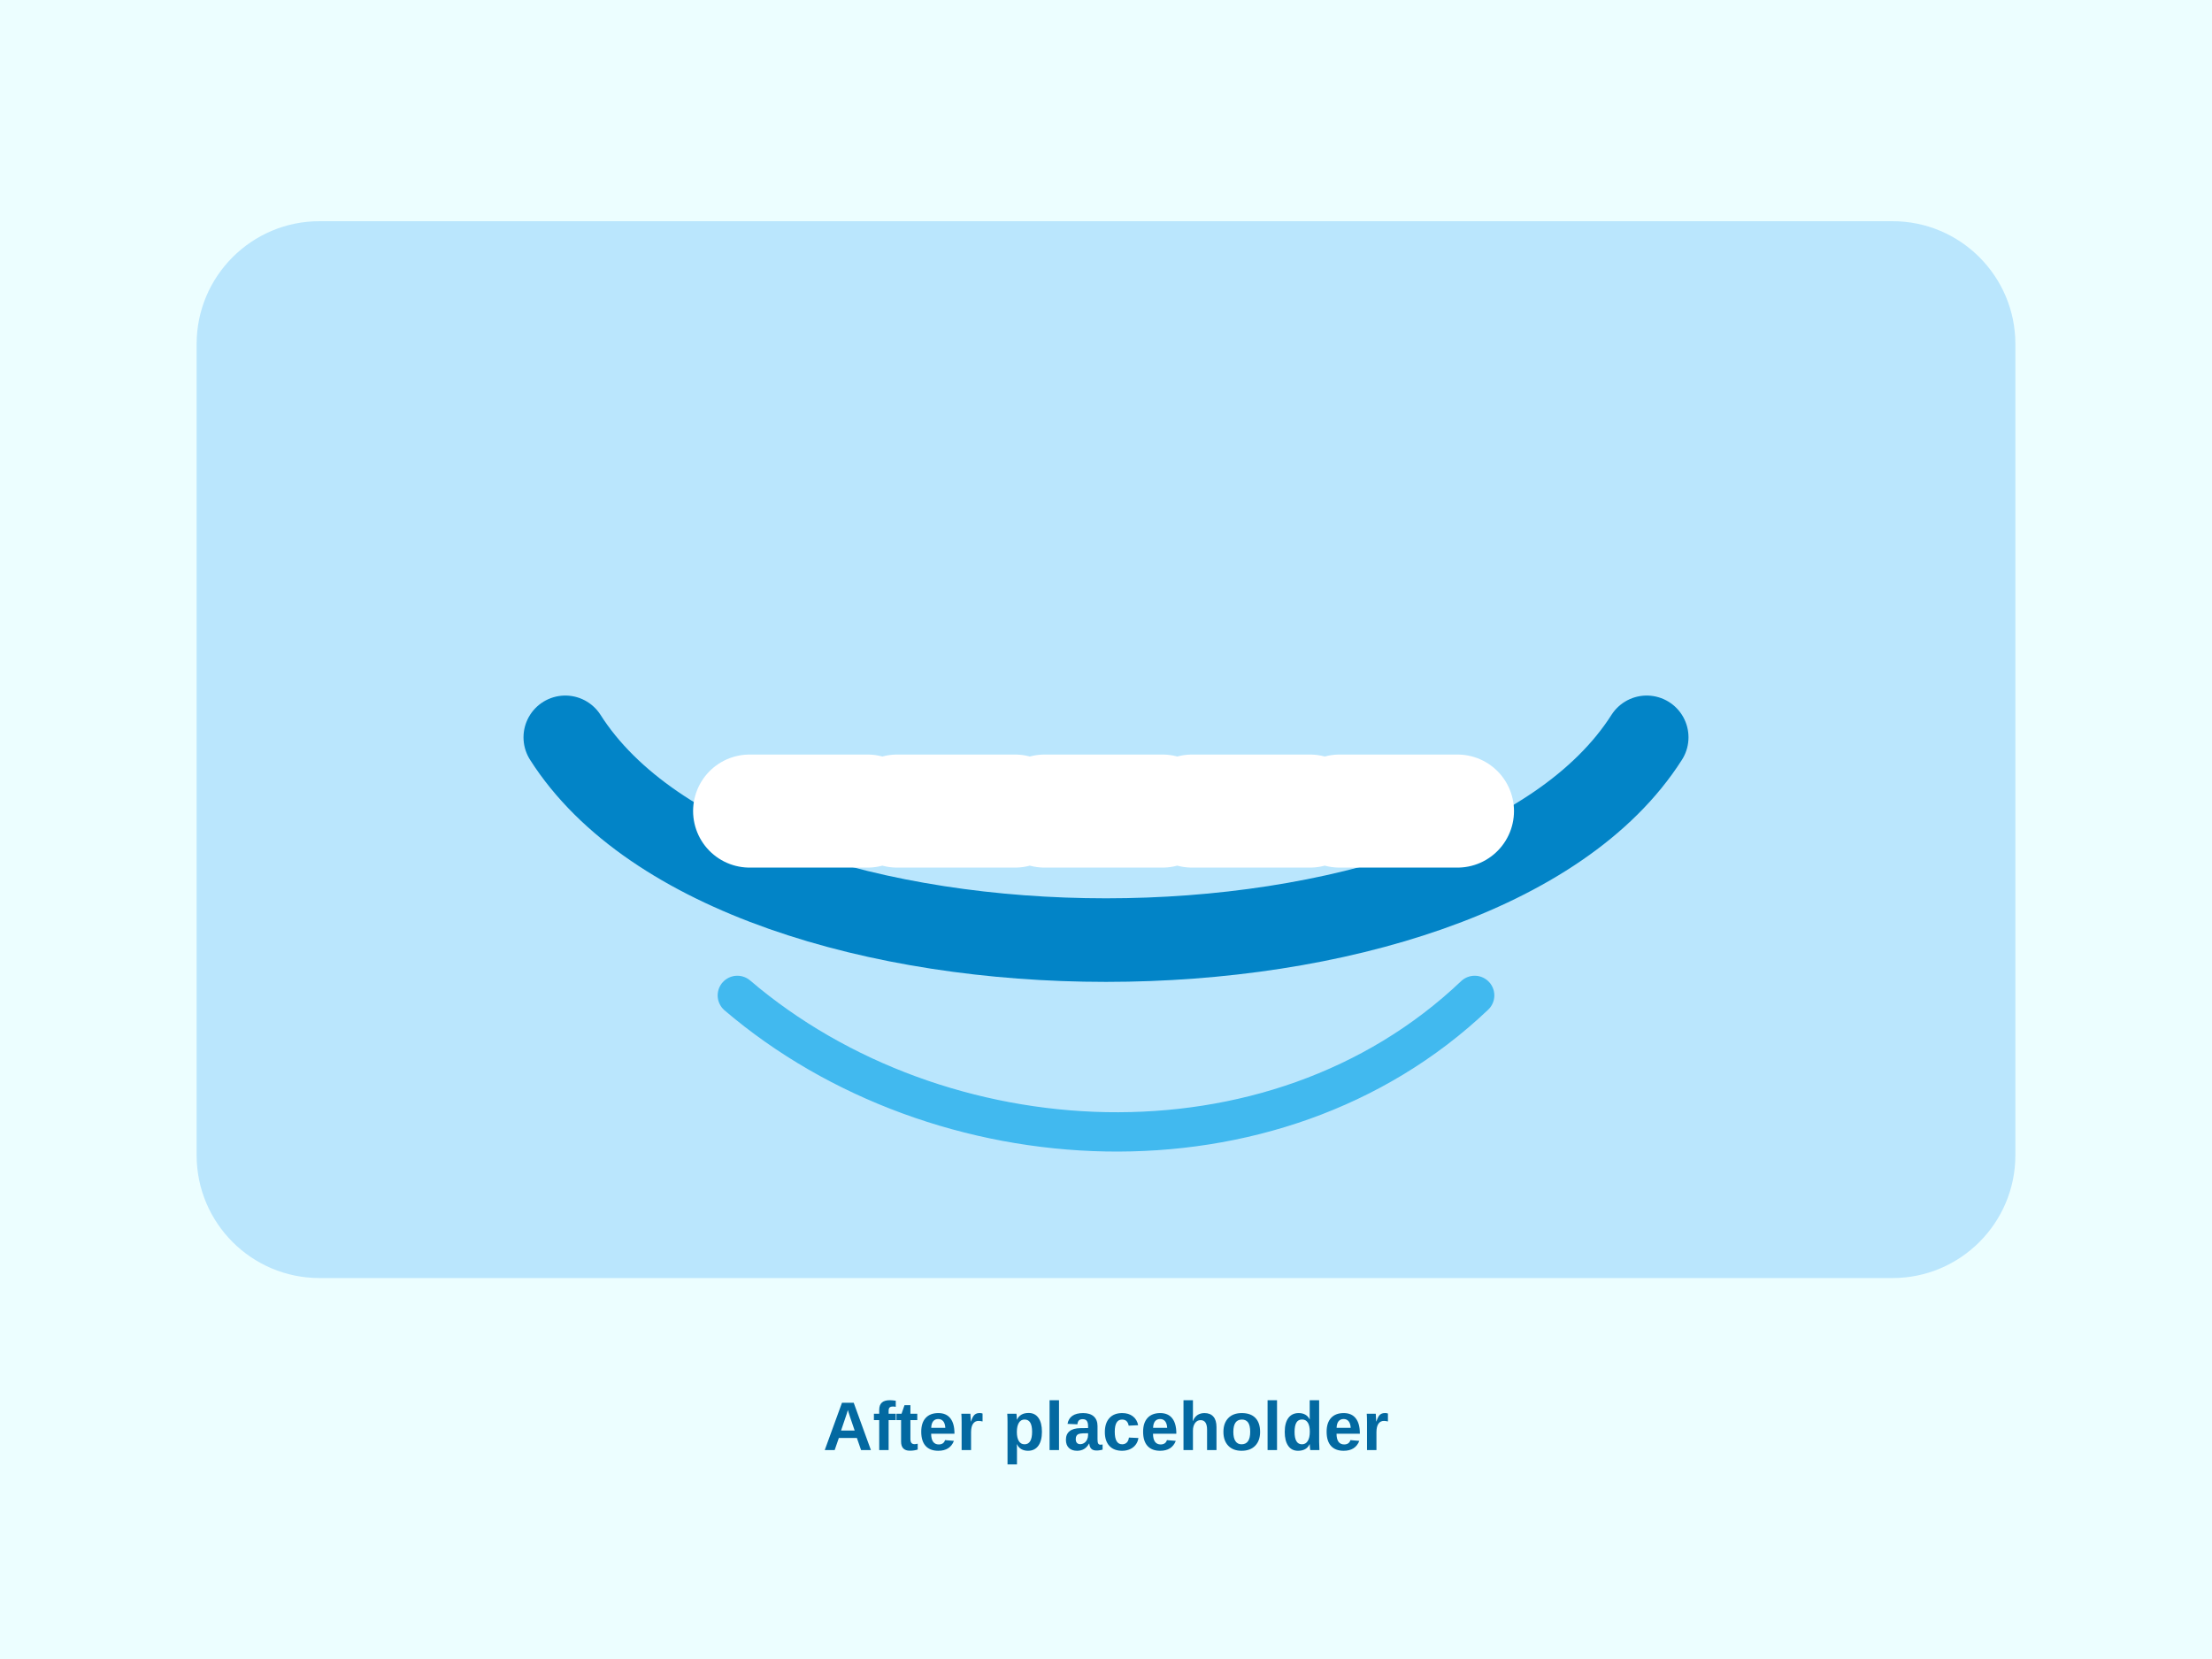
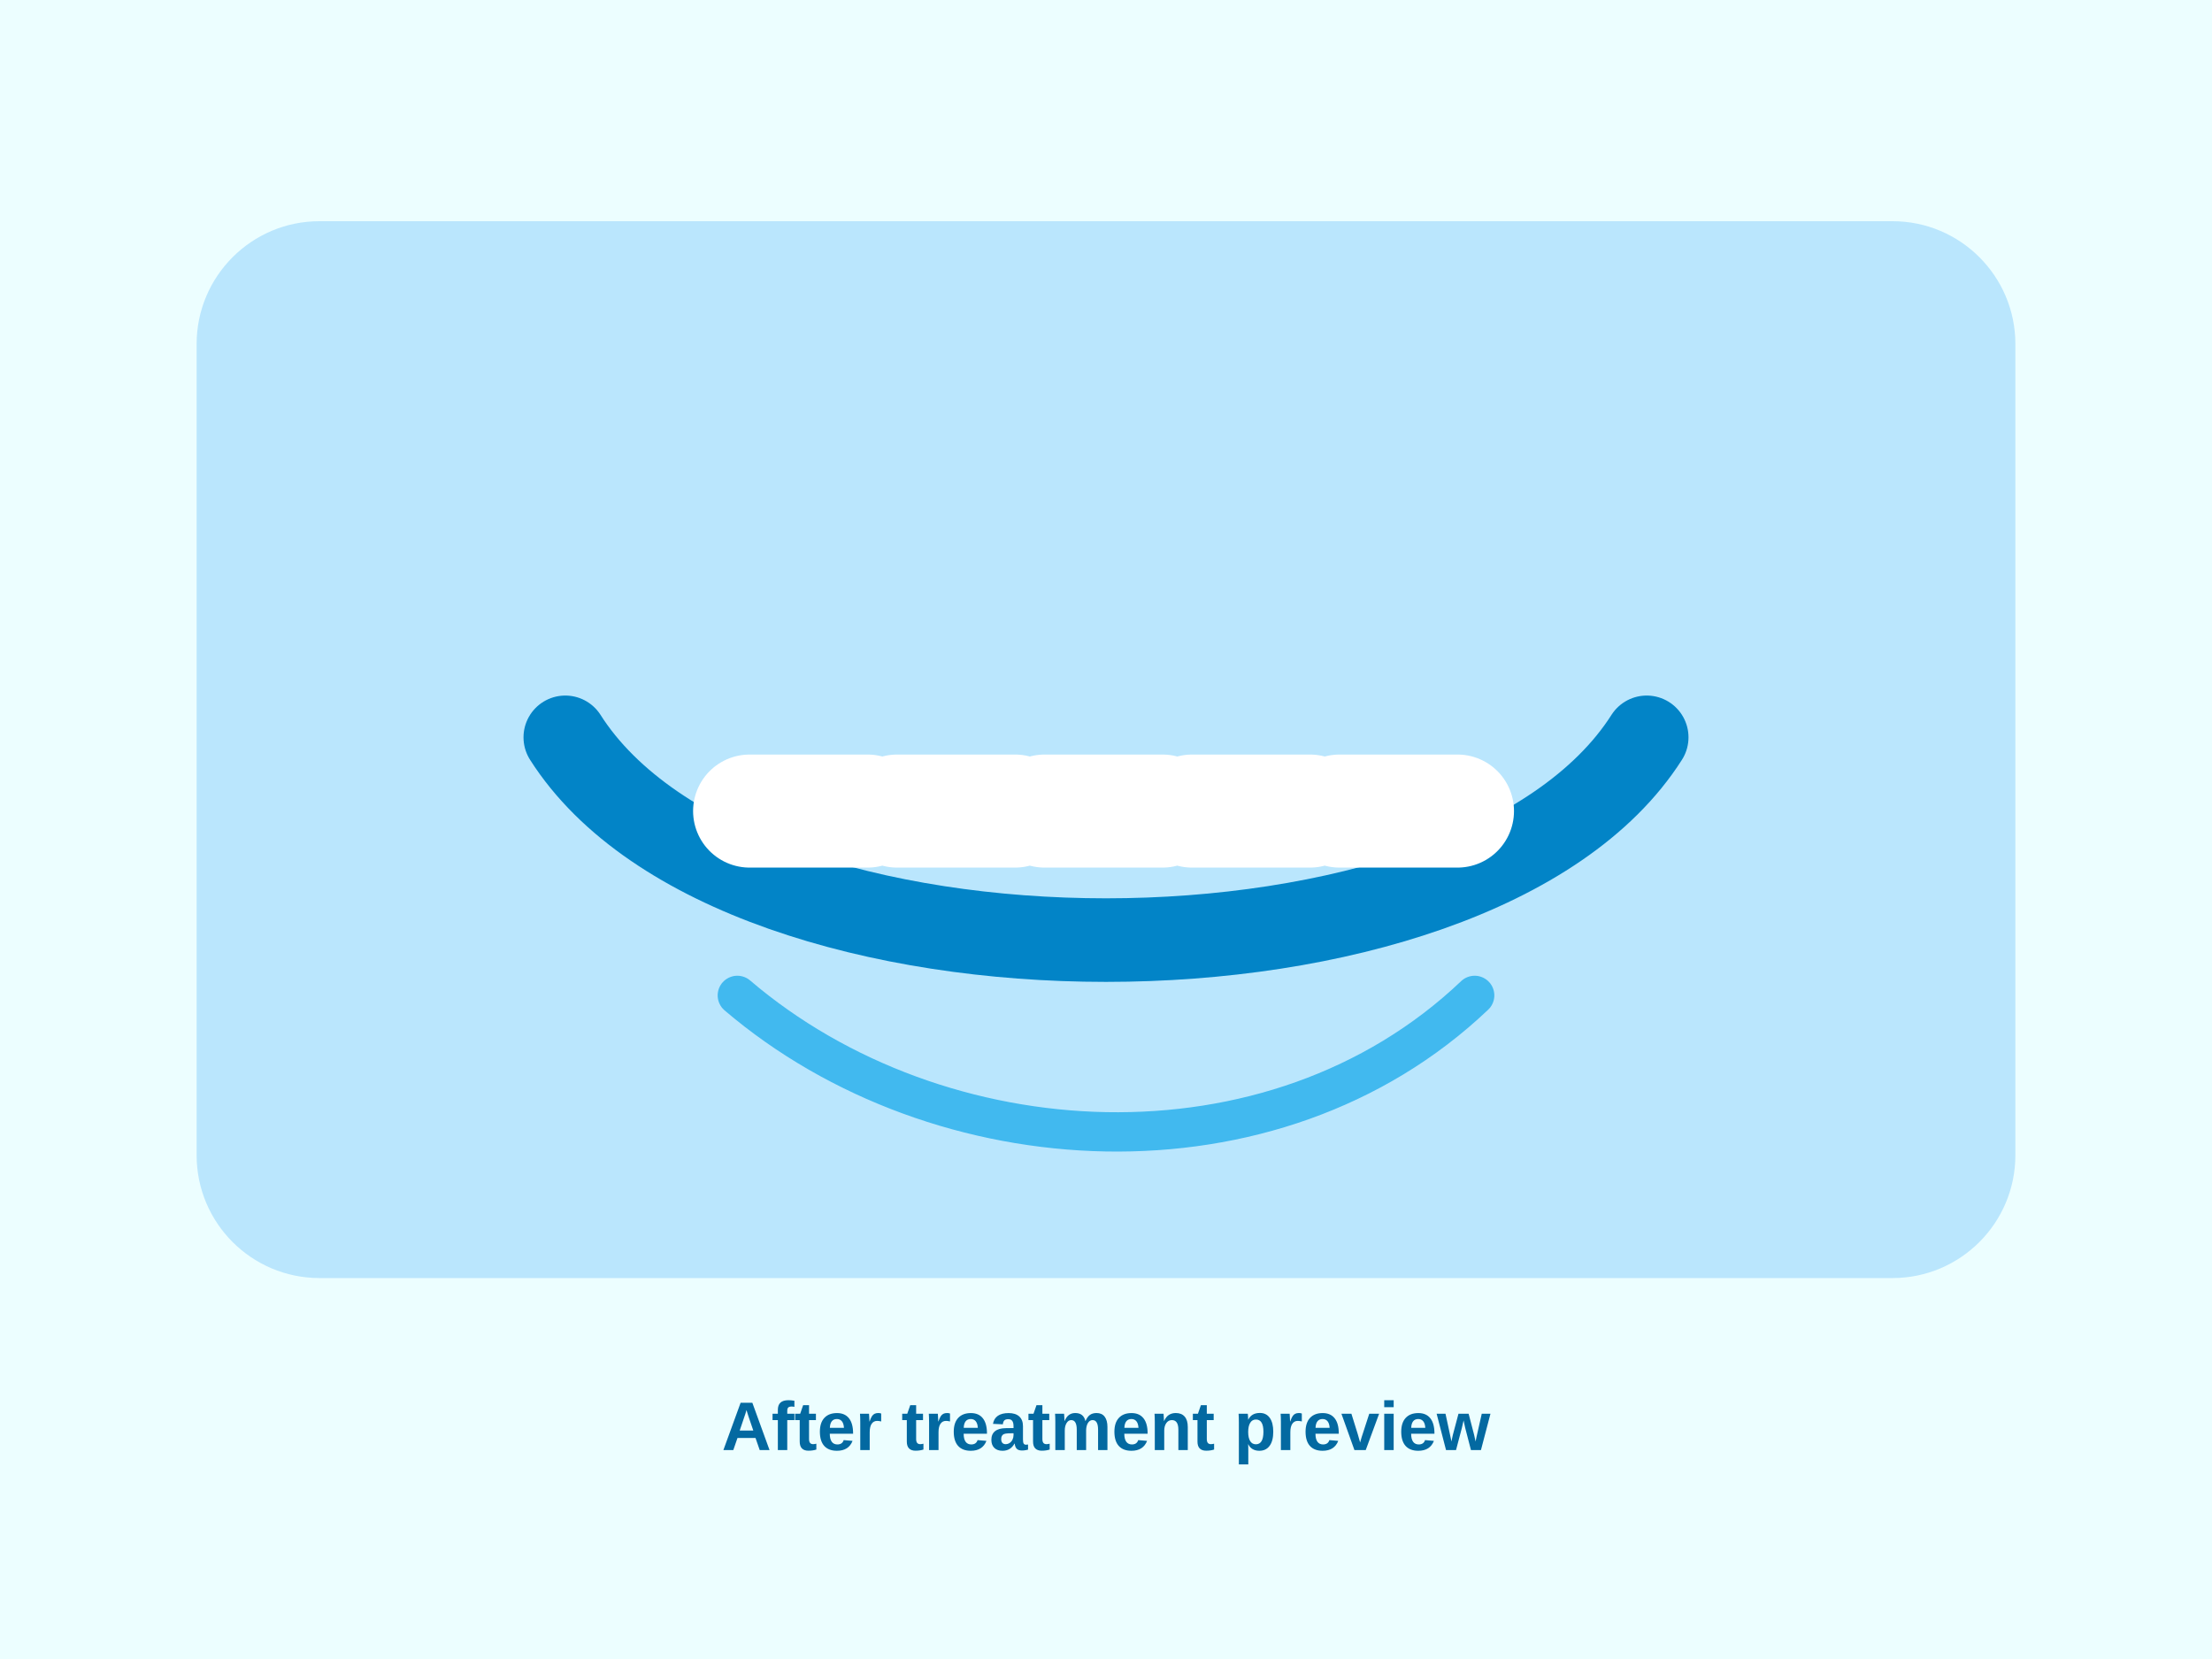
<svg xmlns="http://www.w3.org/2000/svg" width="900" height="675" viewBox="0 0 900 675" fill="none" role="img" aria-labelledby="title desc">
  <rect width="900" height="675" fill="#ECFEFF" />
  <rect x="80" y="90" width="740" height="430" rx="50" fill="#BAE6FD" />
  <path d="M230 300c70 110 370 110 440 0" stroke="#0284C7" stroke-width="34" stroke-linecap="round" />
  <path d="M305 330h290" stroke="white" stroke-width="46" stroke-linecap="round" stroke-dasharray="48 12" />
  <path d="M300 405c82 70 218 78 300 0" stroke="#0EA5E9" stroke-width="16" stroke-linecap="round" opacity="0.7" />
-   <text x="450" y="590" text-anchor="middle" font-family="Arial, sans-serif" font-size="28" font-weight="700" fill="#0369A1">After placeholder</text>
+   <text x="450" y="590" text-anchor="middle" font-family="Arial, sans-serif" font-size="28" font-weight="700" fill="#0369A1">After treatment preview</text>
</svg>
